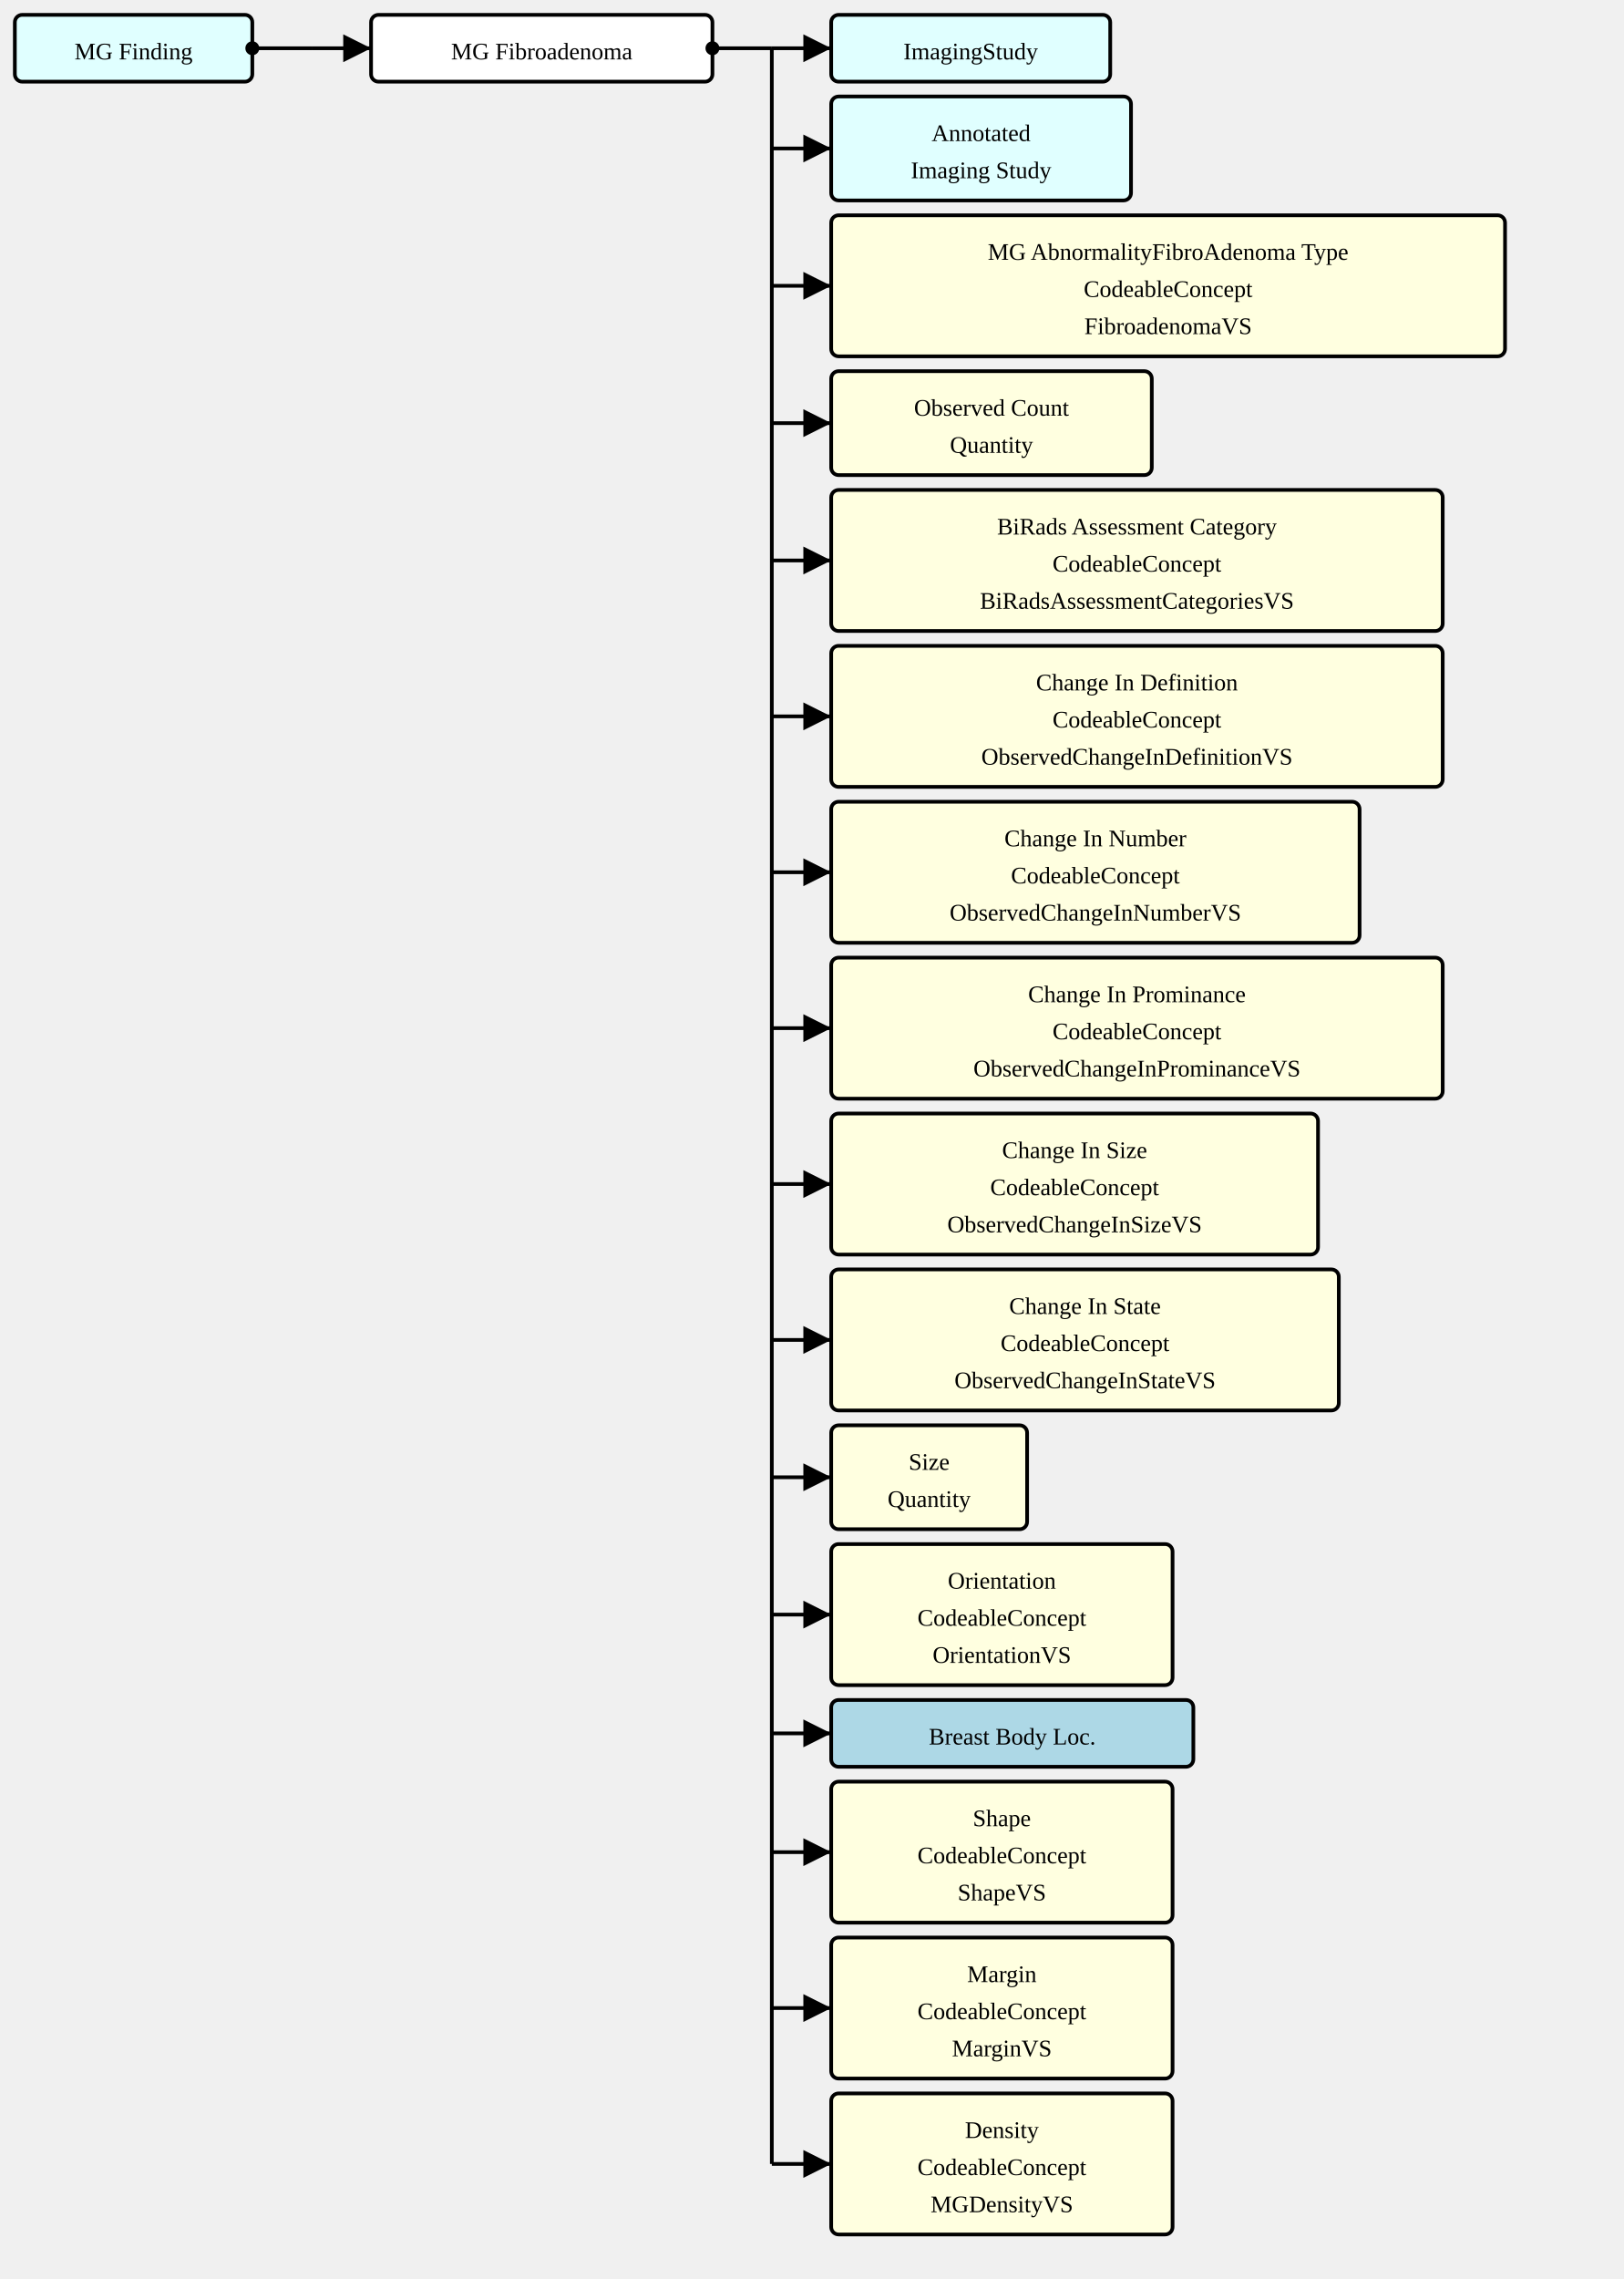
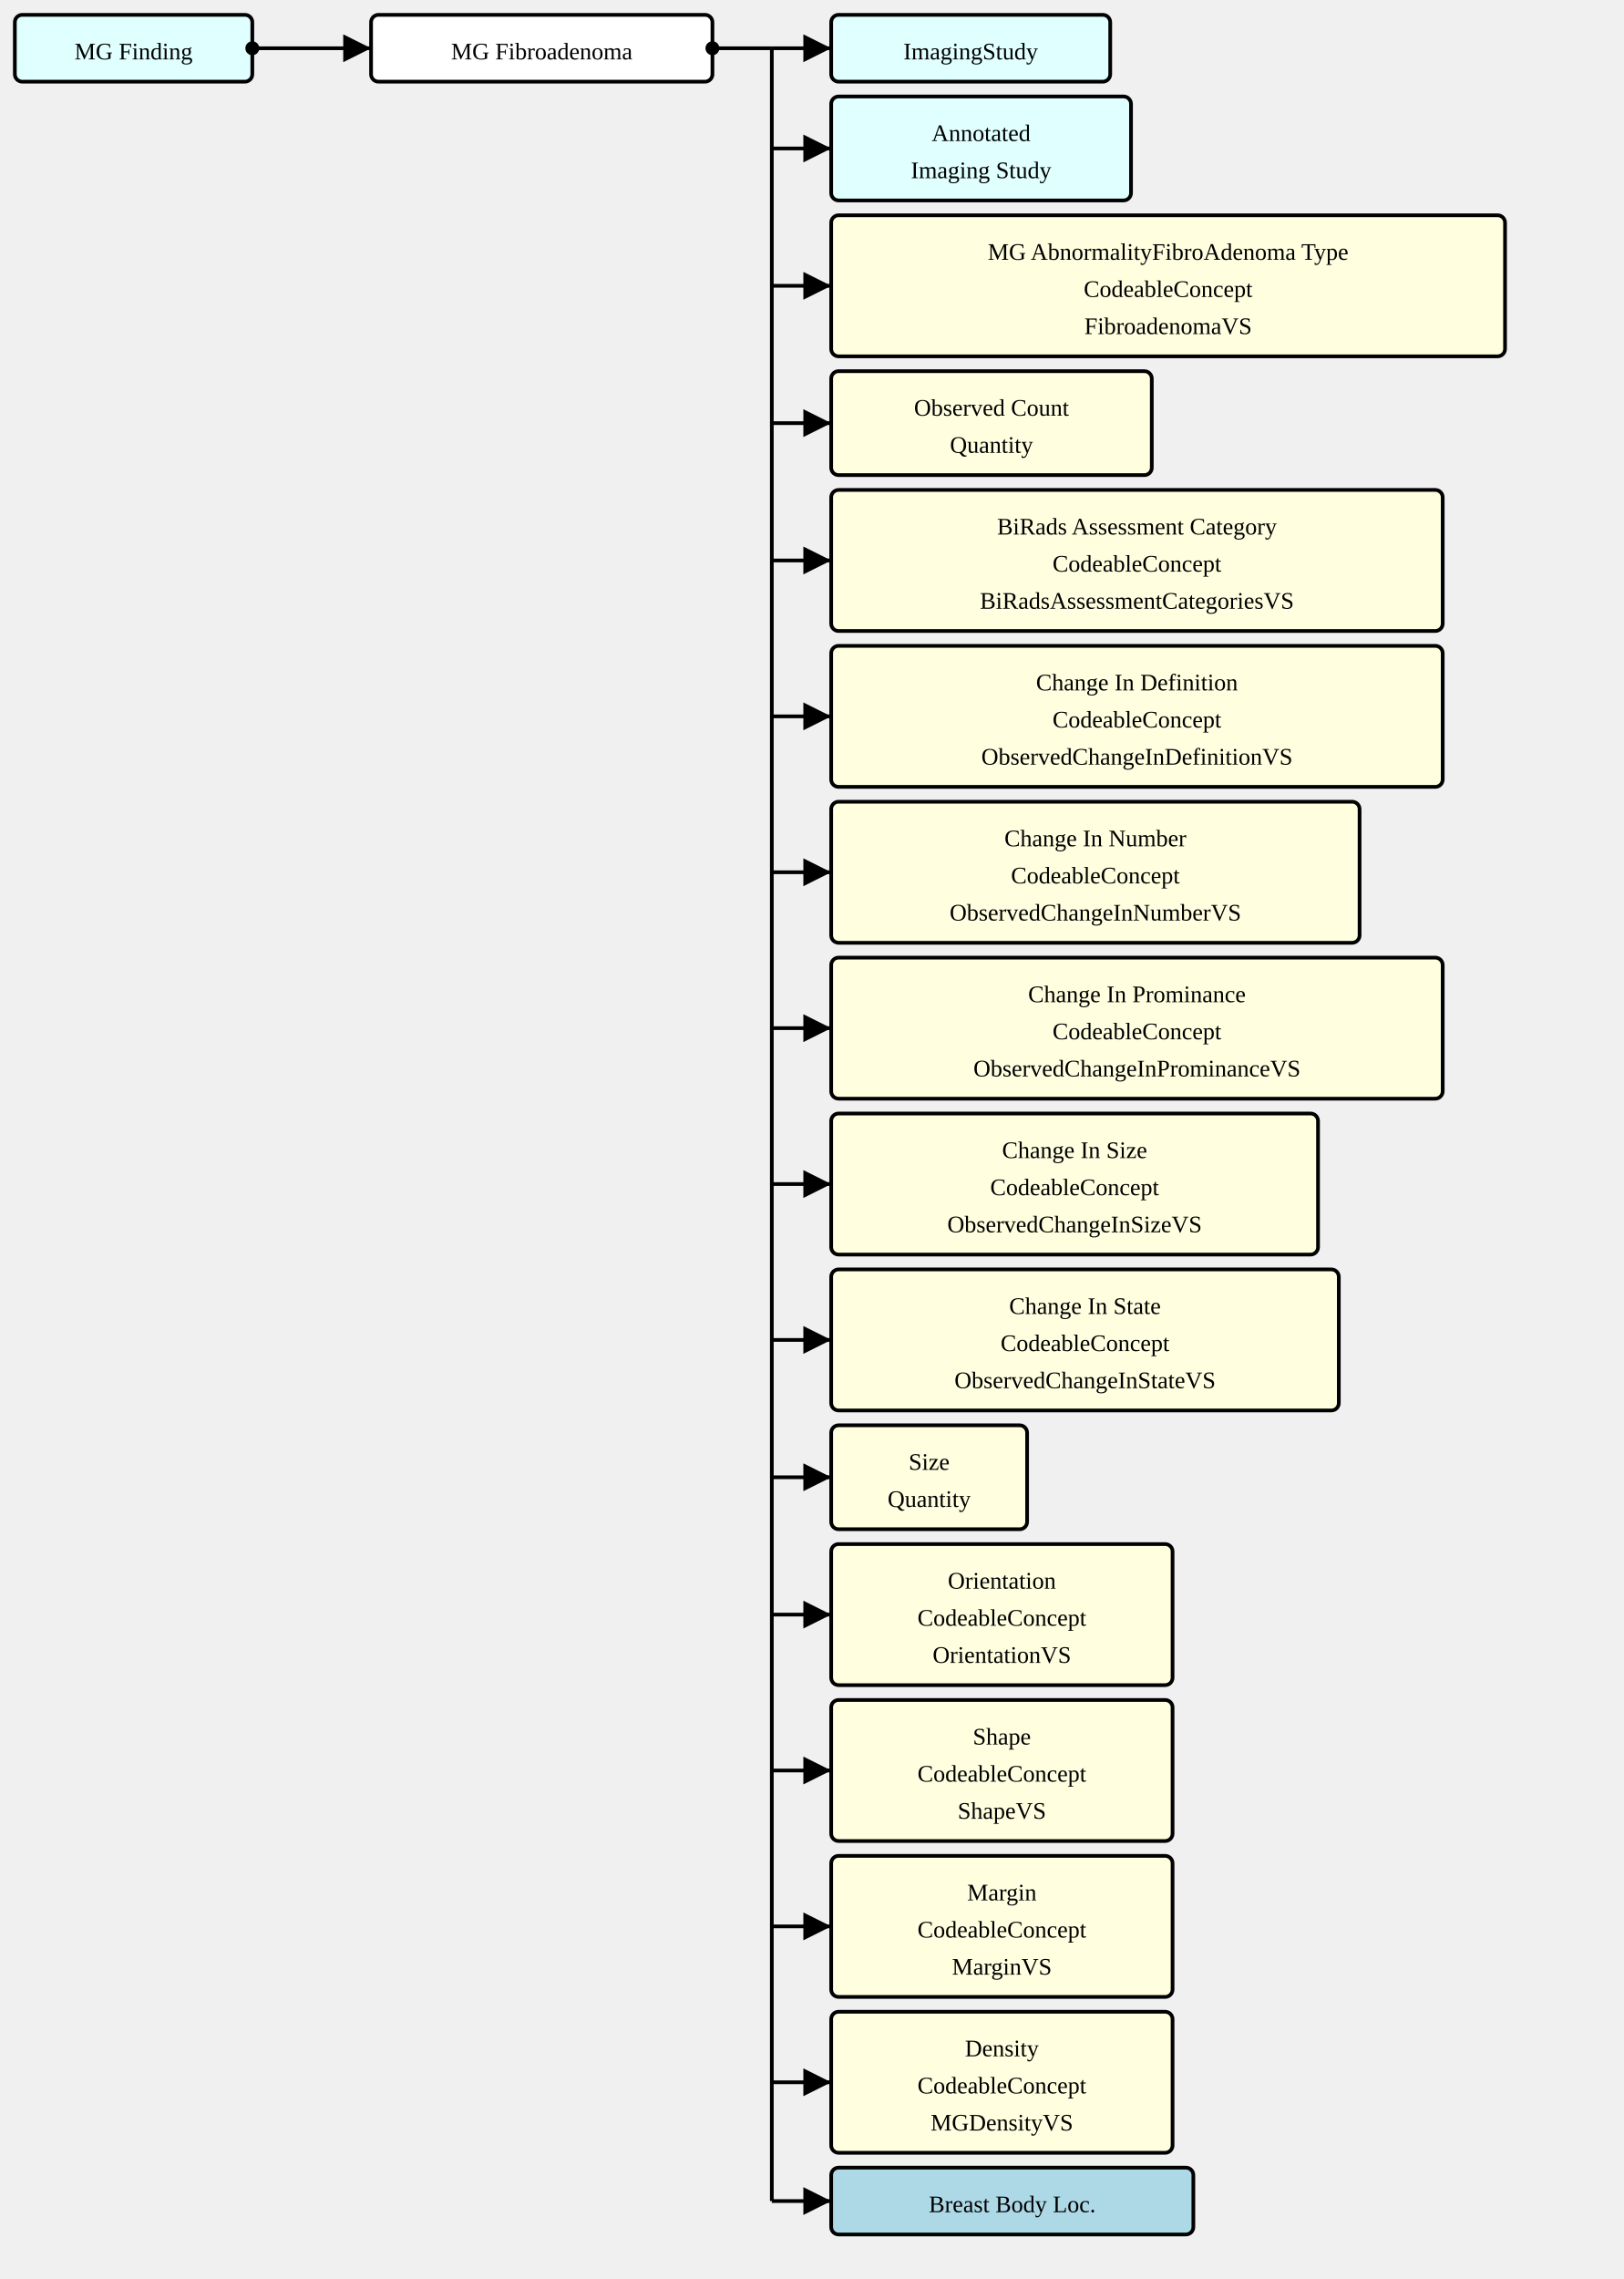
<svg xmlns="http://www.w3.org/2000/svg" version="1.1" width="820.5" height="1151.25">
  <defs>
    <marker id="arrowStart" markerWidth="3.75" markerHeight="3.75" markerUnits="px" refX="1.875" refY="1.875">
      <circle fill="Black" stroke-width="0" cx="1.875" cy="1.875" r="1.875" />
    </marker>
    <marker id="arrowEnd" markerWidth="7.5" markerHeight="7.5" markerUnits="px" refX="7.5" refY="3.75">
      <polygon fill="Black" stroke-width="0" points="0 0 7.5 3.75 0 7.5" />
    </marker>
  </defs>
  <g>
    <g transform="translate(7.5 7.5)">
      <rect fill="LightCyan" stroke="Black" stroke-width="1.875" x="0" y="0" width="120" height="33.75" rx="3.75" ry="3.75" />
      <a href="./StructureDefinition-MGFinding.html" target="_top">
        <text x="60" y="22.5" text-anchor="middle">MG Finding</text>
      </a>
    </g>
    <line stroke="Black" stroke-width="1.875" marker-end="url(#arrowEnd)" x1="157.5" y1="24.375" x2="187.5" y2="24.375" />
    <line stroke="Black" stroke-width="1.875" marker-start="url(#arrowStart)" x1="127.5" y1="24.375" x2="157.5" y2="24.375" />
    <line stroke="Black" stroke-width="1.875" x1="157.5" y1="24.375" x2="157.5" y2="24.375" />
  </g>
  <g>
    <g transform="translate(187.5 7.5)">
      <rect fill="White" stroke="Black" stroke-width="1.875" x="0" y="0" width="172.5" height="33.75" rx="3.75" ry="3.75" />
      <text x="86.25" y="22.5" text-anchor="middle">MG Fibroadenoma</text>
    </g>
    <line stroke="Black" stroke-width="1.875" marker-end="url(#arrowEnd)" x1="390" y1="24.375" x2="420" y2="24.375" />
    <line stroke="Black" stroke-width="1.875" marker-end="url(#arrowEnd)" x1="390" y1="75" x2="420" y2="75" />
    <line stroke="Black" stroke-width="1.875" marker-end="url(#arrowEnd)" x1="390" y1="144.375" x2="420" y2="144.375" />
    <line stroke="Black" stroke-width="1.875" marker-end="url(#arrowEnd)" x1="390" y1="213.75" x2="420" y2="213.75" />
    <line stroke="Black" stroke-width="1.875" marker-end="url(#arrowEnd)" x1="390" y1="283.125" x2="420" y2="283.125" />
    <line stroke="Black" stroke-width="1.875" marker-end="url(#arrowEnd)" x1="390" y1="361.875" x2="420" y2="361.875" />
    <line stroke="Black" stroke-width="1.875" marker-end="url(#arrowEnd)" x1="390" y1="440.625" x2="420" y2="440.625" />
    <line stroke="Black" stroke-width="1.875" marker-end="url(#arrowEnd)" x1="390" y1="519.375" x2="420" y2="519.375" />
    <line stroke="Black" stroke-width="1.875" marker-end="url(#arrowEnd)" x1="390" y1="598.125" x2="420" y2="598.125" />
    <line stroke="Black" stroke-width="1.875" marker-end="url(#arrowEnd)" x1="390" y1="676.875" x2="420" y2="676.875" />
    <line stroke="Black" stroke-width="1.875" marker-end="url(#arrowEnd)" x1="390" y1="746.25" x2="420" y2="746.25" />
    <line stroke="Black" stroke-width="1.875" marker-end="url(#arrowEnd)" x1="390" y1="815.625" x2="420" y2="815.625" />
-     <line stroke="Black" stroke-width="1.875" marker-end="url(#arrowEnd)" x1="390" y1="875.625" x2="420" y2="875.625" />
-     <line stroke="Black" stroke-width="1.875" marker-end="url(#arrowEnd)" x1="390" y1="935.625" x2="420" y2="935.625" />
-     <line stroke="Black" stroke-width="1.875" marker-end="url(#arrowEnd)" x1="390" y1="1014.375" x2="420" y2="1014.375" />
-     <line stroke="Black" stroke-width="1.875" marker-end="url(#arrowEnd)" x1="390" y1="1093.125" x2="420" y2="1093.125" />
+     <line stroke="Black" stroke-width="1.875" marker-end="url(#arrowEnd)" x1="390" y1="894.375" x2="420" y2="894.375" />
+     <line stroke="Black" stroke-width="1.875" marker-end="url(#arrowEnd)" x1="390" y1="973.125" x2="420" y2="973.125" />
+     <line stroke="Black" stroke-width="1.875" marker-end="url(#arrowEnd)" x1="390" y1="1051.875" x2="420" y2="1051.875" />
+     <line stroke="Black" stroke-width="1.875" marker-end="url(#arrowEnd)" x1="390" y1="1111.875" x2="420" y2="1111.875" />
    <line stroke="Black" stroke-width="1.875" marker-start="url(#arrowStart)" x1="360" y1="24.375" x2="390" y2="24.375" />
-     <line stroke="Black" stroke-width="1.875" x1="390" y1="24.375" x2="390" y2="1093.125" />
+     <line stroke="Black" stroke-width="1.875" x1="390" y1="24.375" x2="390" y2="1111.875" />
  </g>
  <g>
    <g transform="translate(420 7.5)">
      <rect fill="LightCyan" stroke="Black" stroke-width="1.875" x="0" y="0" width="141" height="33.75" rx="3.75" ry="3.75" />
      <a href="./StructureDefinition-ImagingStudy.html" target="_top">
        <text x="70.5" y="22.5" text-anchor="middle">ImagingStudy</text>
      </a>
    </g>
    <g transform="translate(420 48.75)">
      <rect fill="LightCyan" stroke="Black" stroke-width="1.875" x="0" y="0" width="151.5" height="52.5" rx="3.75" ry="3.75" />
      <a href="./StructureDefinition-AimAnnotatedImagingStudy.html" target="_top">
        <text x="75.75" y="22.5" text-anchor="middle">Annotated</text>
      </a>
      <a href="./StructureDefinition-AimAnnotatedImagingStudy.html" target="_top">
        <text x="75.75" y="41.25" text-anchor="middle">Imaging Study</text>
      </a>
    </g>
    <g transform="translate(420 108.75)">
      <rect fill="LightYellow" stroke="Black" stroke-width="1.875" x="0" y="0" width="340.5" height="71.25" rx="3.75" ry="3.75" />
      <text x="170.25" y="22.5" text-anchor="middle">MG AbnormalityFibroAdenoma Type</text>
      <text x="170.25" y="41.25" text-anchor="middle">CodeableConcept</text>
      <a href="./ValueSet-FibroadenomaVS.html" target="_top">
        <text x="170.25" y="60" text-anchor="middle">FibroadenomaVS</text>
      </a>
    </g>
    <g transform="translate(420 187.5)">
      <rect fill="LightYellow" stroke="Black" stroke-width="1.875" x="0" y="0" width="162" height="52.5" rx="3.75" ry="3.75" />
      <text x="81" y="22.5" text-anchor="middle">Observed Count</text>
      <text x="81" y="41.25" text-anchor="middle">Quantity</text>
    </g>
    <g transform="translate(420 247.5)">
      <rect fill="LightYellow" stroke="Black" stroke-width="1.875" x="0" y="0" width="309" height="71.25" rx="3.75" ry="3.75" />
      <text x="154.5" y="22.5" text-anchor="middle">BiRads Assessment Category</text>
      <text x="154.5" y="41.25" text-anchor="middle">CodeableConcept</text>
      <a href="./ValueSet-BiRadsAssessmentCategoriesVS.html" target="_top">
        <text x="154.5" y="60" text-anchor="middle">BiRadsAssessmentCategoriesVS</text>
      </a>
    </g>
    <g transform="translate(420 326.25)">
      <rect fill="LightYellow" stroke="Black" stroke-width="1.875" x="0" y="0" width="309" height="71.25" rx="3.75" ry="3.75" />
      <text x="154.5" y="22.5" text-anchor="middle">Change In Definition</text>
      <text x="154.5" y="41.25" text-anchor="middle">CodeableConcept</text>
      <a href="./ValueSet-ObservedChangeInDefinitionVS.html" target="_top">
        <text x="154.5" y="60" text-anchor="middle">ObservedChangeInDefinitionVS</text>
      </a>
    </g>
    <g transform="translate(420 405)">
      <rect fill="LightYellow" stroke="Black" stroke-width="1.875" x="0" y="0" width="267" height="71.25" rx="3.75" ry="3.75" />
      <text x="133.5" y="22.5" text-anchor="middle">Change In Number</text>
      <text x="133.5" y="41.25" text-anchor="middle">CodeableConcept</text>
      <a href="./ValueSet-ObservedChangeInNumberVS.html" target="_top">
        <text x="133.5" y="60" text-anchor="middle">ObservedChangeInNumberVS</text>
      </a>
    </g>
    <g transform="translate(420 483.75)">
      <rect fill="LightYellow" stroke="Black" stroke-width="1.875" x="0" y="0" width="309" height="71.25" rx="3.75" ry="3.75" />
      <text x="154.5" y="22.5" text-anchor="middle">Change In Prominance</text>
      <text x="154.5" y="41.25" text-anchor="middle">CodeableConcept</text>
      <a href="./ValueSet-ObservedChangeInProminanceVS.html" target="_top">
        <text x="154.5" y="60" text-anchor="middle">ObservedChangeInProminanceVS</text>
      </a>
    </g>
    <g transform="translate(420 562.5)">
      <rect fill="LightYellow" stroke="Black" stroke-width="1.875" x="0" y="0" width="246" height="71.25" rx="3.75" ry="3.75" />
      <text x="123" y="22.5" text-anchor="middle">Change In Size</text>
      <text x="123" y="41.25" text-anchor="middle">CodeableConcept</text>
      <a href="./ValueSet-ObservedChangeInSizeVS.html" target="_top">
        <text x="123" y="60" text-anchor="middle">ObservedChangeInSizeVS</text>
      </a>
    </g>
    <g transform="translate(420 641.25)">
      <rect fill="LightYellow" stroke="Black" stroke-width="1.875" x="0" y="0" width="256.5" height="71.25" rx="3.75" ry="3.75" />
      <text x="128.25" y="22.5" text-anchor="middle">Change In State</text>
      <text x="128.25" y="41.25" text-anchor="middle">CodeableConcept</text>
      <a href="./ValueSet-ObservedChangeInStateVS.html" target="_top">
        <text x="128.25" y="60" text-anchor="middle">ObservedChangeInStateVS</text>
      </a>
    </g>
    <g transform="translate(420 720)">
      <rect fill="LightYellow" stroke="Black" stroke-width="1.875" x="0" y="0" width="99" height="52.5" rx="3.75" ry="3.75" />
      <text x="49.5" y="22.5" text-anchor="middle">Size</text>
      <text x="49.5" y="41.25" text-anchor="middle">Quantity</text>
    </g>
    <g transform="translate(420 780)">
      <rect fill="LightYellow" stroke="Black" stroke-width="1.875" x="0" y="0" width="172.5" height="71.25" rx="3.75" ry="3.75" />
      <text x="86.25" y="22.5" text-anchor="middle">Orientation</text>
      <text x="86.25" y="41.25" text-anchor="middle">CodeableConcept</text>
      <a href="./ValueSet-OrientationVS.html" target="_top">
        <text x="86.25" y="60" text-anchor="middle">OrientationVS</text>
      </a>
    </g>
    <g transform="translate(420 858.75)">
-       <rect fill="LightBlue" stroke="Black" stroke-width="1.875" x="0" y="0" width="183" height="33.75" rx="3.75" ry="3.75" />
-       <a href="./StructureDefinition-BreastBodyLocationExtension.html" target="_top">
-         <text x="91.5" y="22.5" text-anchor="middle">Breast Body Loc.</text>
-       </a>
-     </g>
-     <g transform="translate(420 900)">
      <rect fill="LightYellow" stroke="Black" stroke-width="1.875" x="0" y="0" width="172.5" height="71.25" rx="3.75" ry="3.75" />
      <text x="86.25" y="22.5" text-anchor="middle">Shape</text>
      <text x="86.25" y="41.25" text-anchor="middle">CodeableConcept</text>
      <a href="./ValueSet-ShapeVS.html" target="_top">
        <text x="86.25" y="60" text-anchor="middle">ShapeVS</text>
      </a>
    </g>
-     <g transform="translate(420 978.75)">
+     <g transform="translate(420 937.5)">
      <rect fill="LightYellow" stroke="Black" stroke-width="1.875" x="0" y="0" width="172.5" height="71.25" rx="3.75" ry="3.75" />
      <text x="86.25" y="22.5" text-anchor="middle">Margin</text>
      <text x="86.25" y="41.25" text-anchor="middle">CodeableConcept</text>
      <a href="./ValueSet-MarginVS.html" target="_top">
        <text x="86.25" y="60" text-anchor="middle">MarginVS</text>
      </a>
    </g>
-     <g transform="translate(420 1057.5)">
+     <g transform="translate(420 1016.25)">
      <rect fill="LightYellow" stroke="Black" stroke-width="1.875" x="0" y="0" width="172.5" height="71.25" rx="3.75" ry="3.75" />
      <text x="86.25" y="22.5" text-anchor="middle">Density</text>
      <text x="86.25" y="41.25" text-anchor="middle">CodeableConcept</text>
      <a href="./ValueSet-MGDensityVS.html" target="_top">
        <text x="86.25" y="60" text-anchor="middle">MGDensityVS</text>
      </a>
    </g>
+     <g transform="translate(420 1095)">
+       <rect fill="LightBlue" stroke="Black" stroke-width="1.875" x="0" y="0" width="183" height="33.75" rx="3.75" ry="3.75" />
+       <a href="./StructureDefinition-BreastBodyLocationExtension.html" target="_top">
+         <text x="91.5" y="22.5" text-anchor="middle">Breast Body Loc.</text>
+       </a>
+     </g>
  </g>
</svg>
